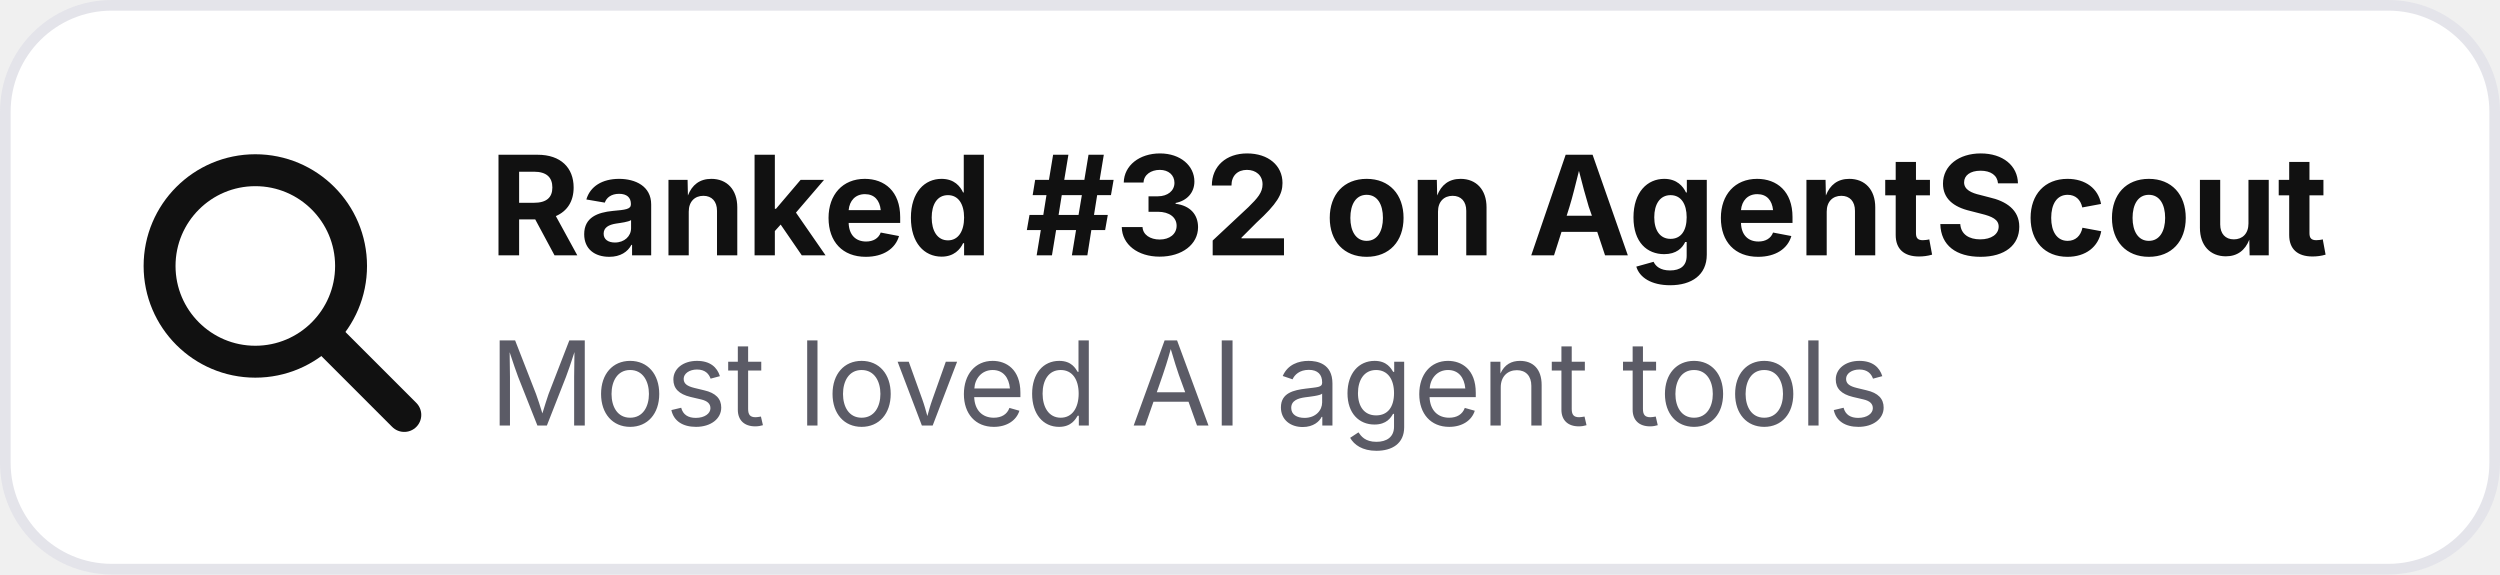
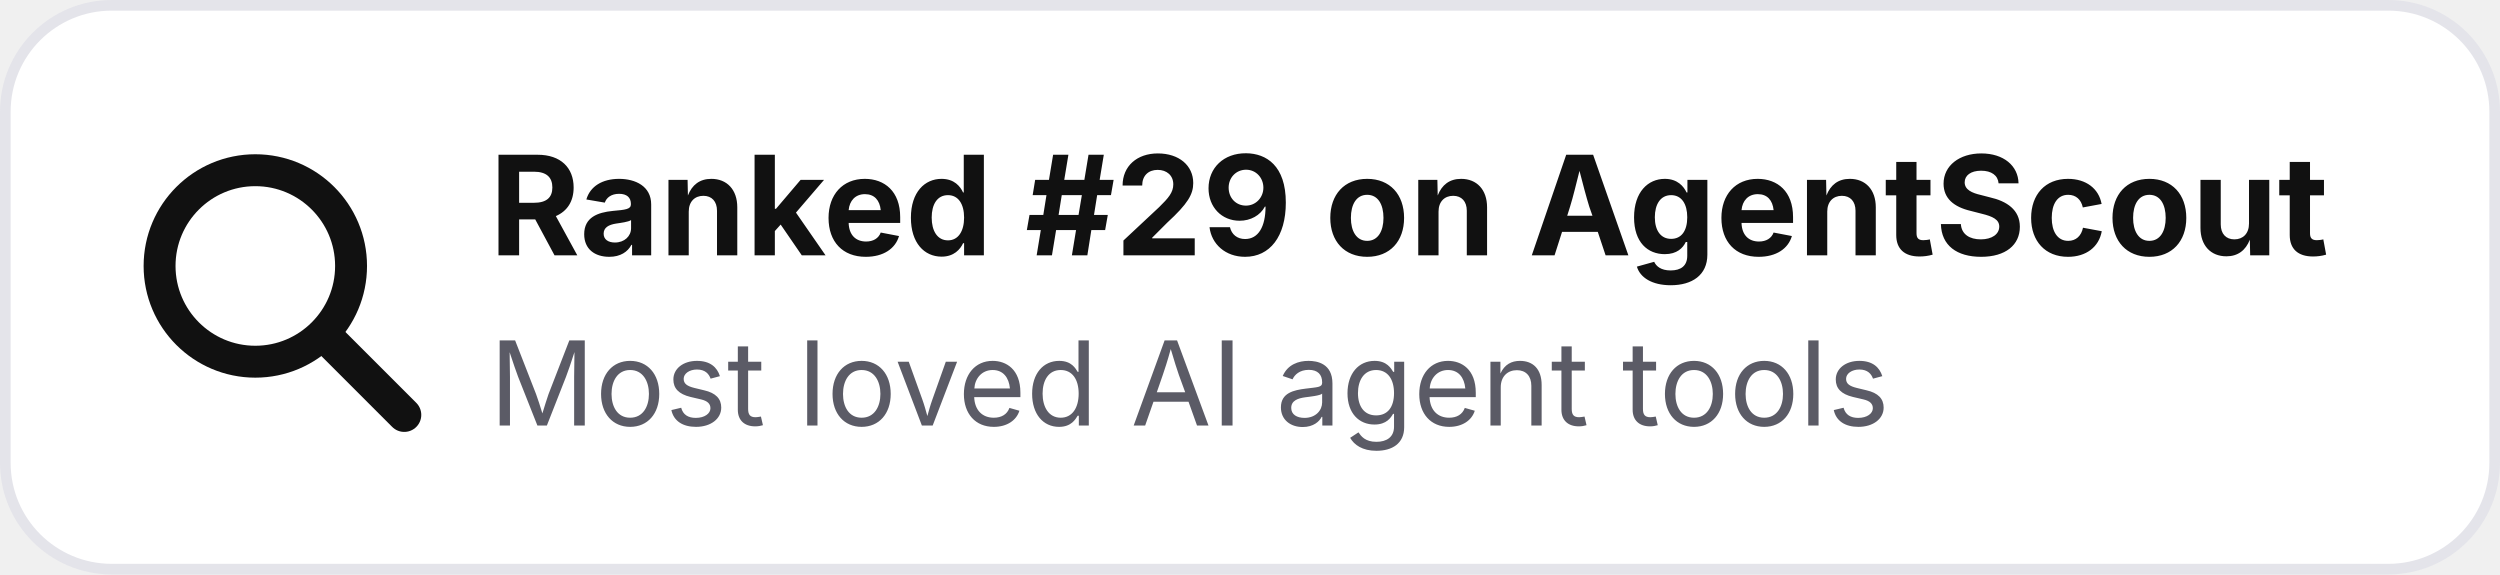
- <svg xmlns="http://www.w3.org/2000/svg" width="235" height="54" viewBox="0 0 235 54" role="img" aria-label="Ranked #32 on AgentScout">
+ <svg xmlns="http://www.w3.org/2000/svg" width="235" height="54" viewBox="0 0 235 54" role="img" aria-label="Ranked #29 on AgentScout">
  <rect x=".5" y=".5" width="234" height="53" rx="10" fill="#ffffff" stroke="#e4e4ea" />
  <circle cx="24" cy="25" r="9" fill="none" stroke="#111111" stroke-width="3" />
  <path d="M31 32l7 7" stroke="#111111" stroke-width="3.2" stroke-linecap="round" />
-   <text x="46" y="24" font-family="Inter,Segoe UI,Arial,sans-serif" font-size="13" font-weight="700" fill="#111111">Ranked #32 on AgentScout</text>
+   <text x="46" y="24" font-family="Inter,Segoe UI,Arial,sans-serif" font-size="13" font-weight="700" fill="#111111">Ranked #29 on AgentScout</text>
  <text x="46" y="40" font-family="Inter,Segoe UI,Arial,sans-serif" font-size="11" fill="#5b5b66">Most loved AI agent tools</text>
</svg>
